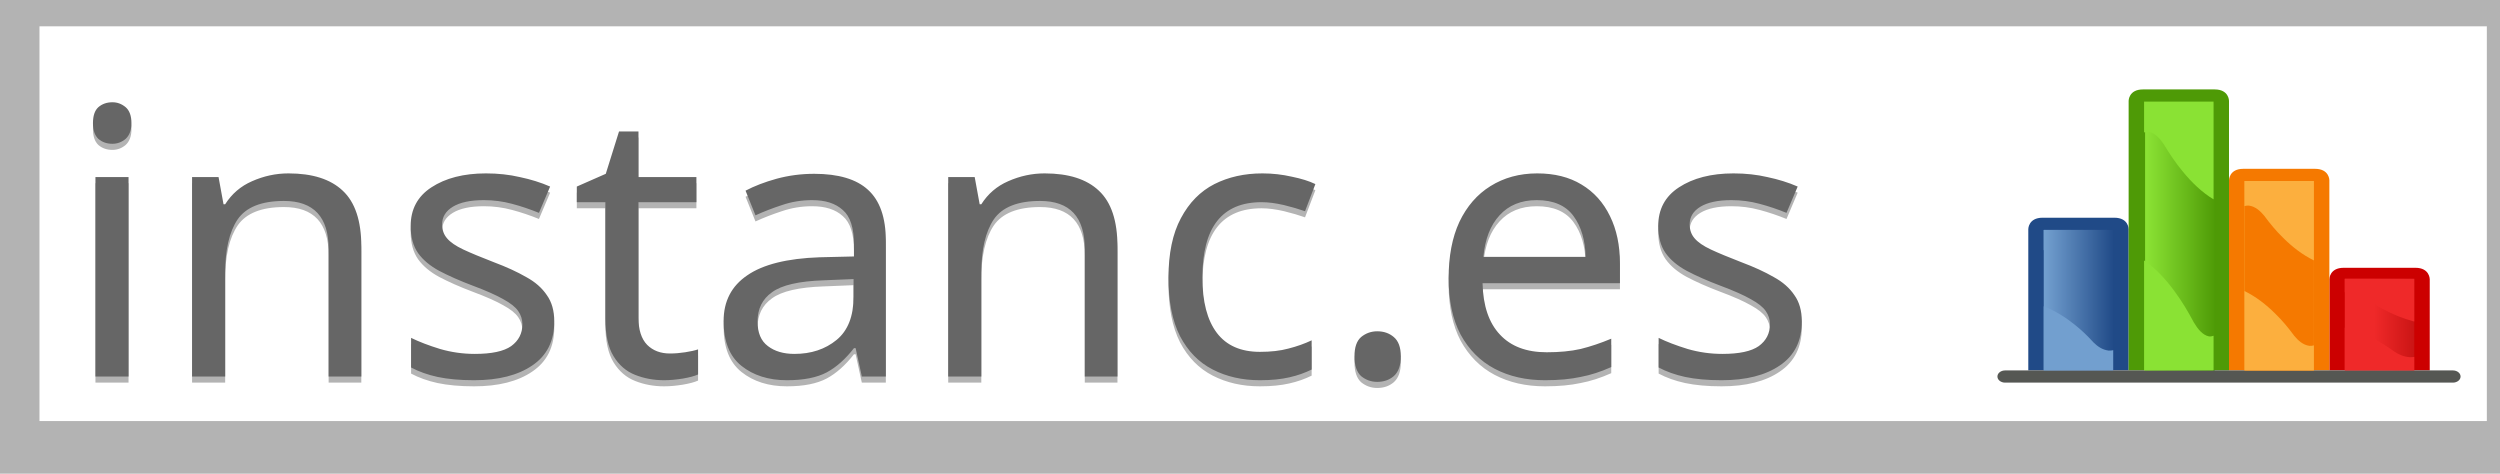
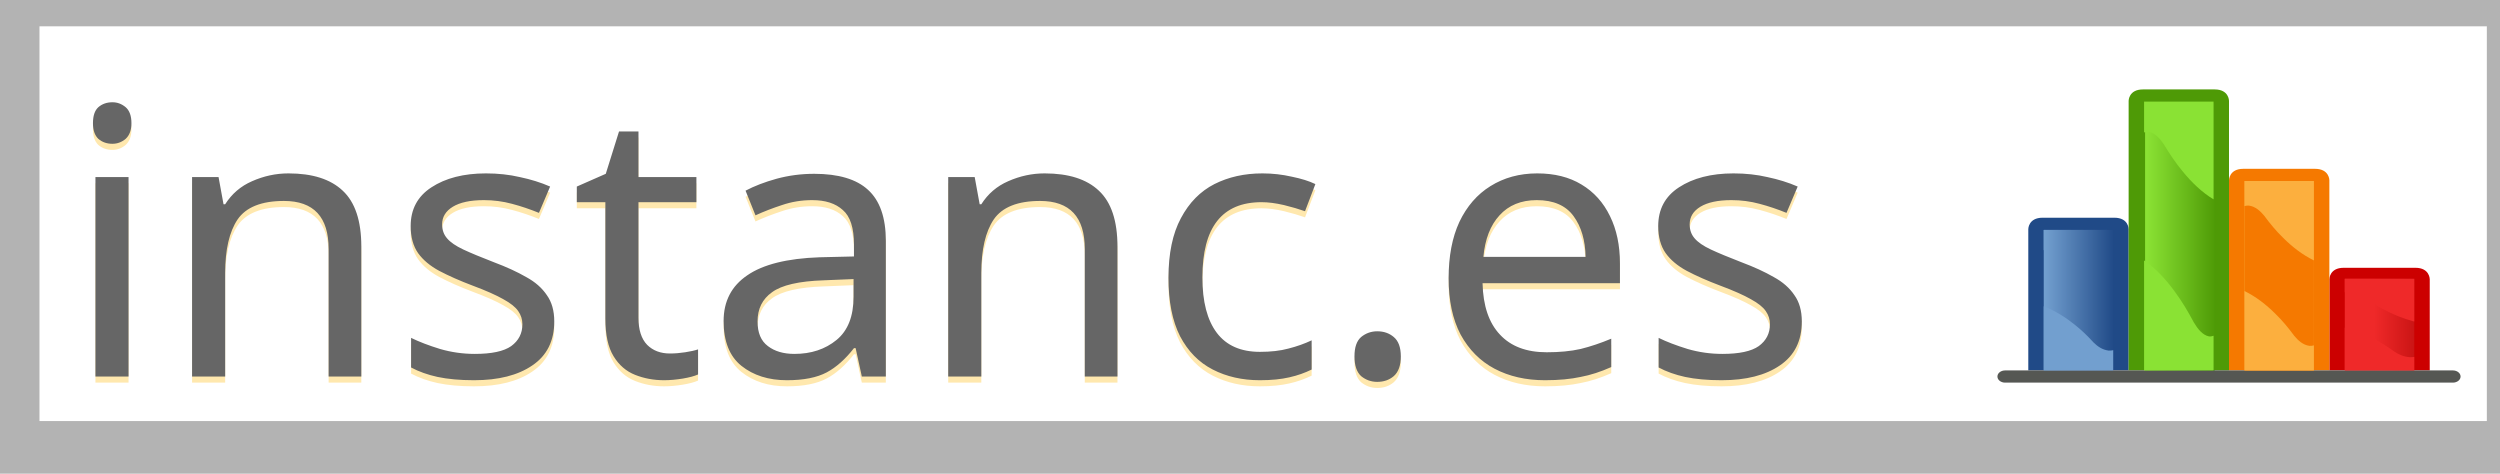
<svg xmlns="http://www.w3.org/2000/svg" version="1.1" id="Layer_1" x="0px" y="0px" width="95px" height="18px" viewBox="0 0 95 18" enable-background="new 0 0 95 18" xml:space="preserve">
  <rect x="0.5" fill="none" stroke="#B3B3B3" stroke-width="2" stroke-miterlimit="10" width="95" height="17" />
  <g>
    <polygon id="rect3465" fill="#427BC3" points="80.008,4.674 81.768,4.674 81.768,4.674  " />
    <path id="path2430" fill="#204A87" d="M77.075,8.706c0,0,0-0.433,0.545-0.433c1.09,0,1.634,0,2.724,0   c0.545,0,0.545,0.433,0.545,0.433c0,0.867,0,5.37,0,5.37h-3.814C77.075,11.476,77.075,13.51,77.075,8.706L77.075,8.706z" />
    <path id="rect3240" fill="#CC0000" d="M88.516,10.609c0,0,0-0.433,0.545-0.433c1.09,0,1.634,0,2.724,0   c0.545,0,0.545,0.433,0.545,0.433c0,0.867,0,3.467,0,3.467h-3.814C88.516,11.476,88.516,15.414,88.516,10.609z" />
    <path id="path2428" fill="#4E9A06" d="M80.888,3.831c0,0,0-0.433,0.545-0.433c1.09,0,1.634,0,2.724,0   c0.545,0,0.545,0.433,0.545,0.433c0,0.867,0,10.246,0,10.246h-3.814C80.888,11.476,80.888,8.635,80.888,3.831z" />
    <linearGradient id="rect3242_1_" gradientUnits="userSpaceOnUse" x1="-422.439" y1="94.951" x2="-422.477" y2="94.951" gradientTransform="matrix(69.45 0 0 -270.4167 29422.541 25685.293)">
      <stop offset="0" style="stop-color:#4E9A06" />
      <stop offset="1" style="stop-color:#8AE234" />
    </linearGradient>
    <path id="rect3242" fill="url(#rect3242_1_)" d="M81.513,3.937h2.64v10.215h-2.64C81.513,14.152,81.513,3.937,81.513,3.937z" />
    <path id="path2426" fill="#F57900" d="M84.702,6.848c0,0,0-0.433,0.545-0.433c1.09,0,1.634,0,2.724,0   c0.545,0,0.545,0.433,0.545,0.433c0,0.867,0,7.228,0,7.228h-3.814C84.702,11.476,84.702,11.653,84.702,6.848z" />
    <path id="rect3244" fill="#FCAF3E" d="M85.289,6.879h2.64v7.197h-2.64V6.879z" />
    <linearGradient id="rect3246_1_" gradientUnits="userSpaceOnUse" x1="-425.204" y1="94.798" x2="-425.227" y2="94.798" gradientTransform="matrix(69.45 0 0 -92.1875 29622.18 8751.521)">
      <stop offset="0" style="stop-color:#C91414" />
      <stop offset="1" style="stop-color:#EF2929" />
    </linearGradient>
    <path id="rect3246" fill="url(#rect3246_1_)" d="M89.102,10.594h2.64v3.482h-2.64V10.594z" />
    <linearGradient id="rect3250_1_" gradientUnits="userSpaceOnUse" x1="-421.074" y1="94.875" x2="-421.036" y2="94.875" gradientTransform="matrix(69.45 0 0 -141.3542 29321.227 13422.354)">
      <stop offset="0" style="stop-color:#729FCF" />
      <stop offset="1" style="stop-color:#204A87" />
    </linearGradient>
    <path id="rect3250" fill="url(#rect3250_1_)" d="M77.662,8.737h2.64v5.339h-2.64C77.662,14.076,77.662,8.737,77.662,8.737z" />
    <path id="rect3252" fill="#555753" d="M76.195,14.076h17.014c0.163,0,0.293,0.104,0.293,0.232s-0.131,0.232-0.293,0.232H76.195   c-0.163,0-0.293-0.104-0.293-0.232S76.032,14.076,76.195,14.076z" />
    <linearGradient id="path2432_1_" gradientUnits="userSpaceOnUse" x1="-407.389" y1="109.912" x2="-407.427" y2="109.912" gradientTransform="matrix(69.45 0 0 -190.5208 28341.207 20951.002)">
      <stop offset="0" style="stop-color:#F57900" />
      <stop offset="1" style="stop-color:#FCAF3E" />
    </linearGradient>
    <path id="path2432" fill="url(#path2432_1_)" d="M85.289,6.879h2.64v7.197h-2.64V6.879z" />
    <linearGradient id="path3584_1_" gradientUnits="userSpaceOnUse" x1="-421.074" y1="93.558" x2="-421.036" y2="93.558" gradientTransform="matrix(69.45 0 0 -64.5312 29321.227 6047.354)">
      <stop offset="0" style="stop-color:#729FCF" />
      <stop offset="1" style="stop-color:#204A87" />
    </linearGradient>
    <path id="path3584" fill="url(#path3584_1_)" d="M77.662,8.737v0.769c0.055-0.012,0.112-0.019,0.174-0.015   c0.242,0.027,0.43,0.166,0.578,0.312c0.217,0.239,0.451,0.467,0.715,0.675c0.342,0.275,0.735,0.524,1.173,0.696V8.737   C80.302,8.737,77.662,8.737,77.662,8.737z" />
    <linearGradient id="path3600_1_" gradientUnits="userSpaceOnUse" x1="-407.839" y1="14.297" x2="-407.877" y2="14.297" gradientTransform="matrix(-69.45 0 0 64.5312 -28183.373 -909.729)">
      <stop offset="0" style="stop-color:#729FCF" />
      <stop offset="1" style="stop-color:#204A87" />
    </linearGradient>
    <path id="path3600" fill="url(#path3600_1_)" d="M80.302,14.076v-0.769c-0.055,0.012-0.112,0.019-0.174,0.015   c-0.242-0.027-0.43-0.166-0.578-0.312c-0.217-0.239-0.451-0.467-0.715-0.675c-0.342-0.275-0.735-0.524-1.173-0.696v2.438H80.302z" />
    <linearGradient id="path3624_1_" gradientUnits="userSpaceOnUse" x1="-434.986" y1="70.021" x2="-435.024" y2="70.021" gradientTransform="matrix(69.45 0 0 -149.8413 30324.391 10497.823)">
      <stop offset="0" style="stop-color:#4E9A06" />
      <stop offset="1" style="stop-color:#8AE234" />
    </linearGradient>
    <path id="path3624" fill="url(#path3624_1_)" d="M81.475,3.861v1.172c0.055-0.018,0.112-0.03,0.174-0.022   c0.242,0.042,0.43,0.254,0.578,0.475c0.217,0.364,0.451,0.711,0.715,1.028c0.342,0.42,0.735,0.798,1.173,1.061V3.861   C84.115,3.861,81.475,3.861,81.475,3.861z" />
    <linearGradient id="path3662_1_" gradientUnits="userSpaceOnUse" x1="-394.036" y1="35.763" x2="-393.998" y2="35.763" gradientTransform="matrix(-69.45 0 0 189.6433 -27180.207 -6770.237)">
      <stop offset="0" style="stop-color:#4E9A06" />
      <stop offset="1" style="stop-color:#8AE234" />
    </linearGradient>
    <path id="path3662" fill="url(#path3662_1_)" d="M84.115,14.076v-1.318c-0.055,0.02-0.112,0.033-0.174,0.025   c-0.242-0.047-0.43-0.285-0.578-0.535c-0.217-0.409-0.451-0.8-0.715-1.157c-0.342-0.472-0.735-0.898-1.173-1.194v4.179H84.115z" />
    <linearGradient id="path3666_1_" gradientUnits="userSpaceOnUse" x1="-448.928" y1="81.695" x2="-448.974" y2="81.695" gradientTransform="matrix(69.45 0 0 -98.919 31327.557 8089.569)">
      <stop offset="0" style="stop-color:#F57900" />
      <stop offset="1" style="stop-color:#FCAF3E" />
    </linearGradient>
    <path id="path3666" fill="url(#path3666_1_)" d="M85.289,6.879v0.952c0.055-0.014,0.112-0.024,0.174-0.018   c0.242,0.034,0.43,0.206,0.578,0.386c0.217,0.296,0.451,0.578,0.715,0.835c0.342,0.341,0.735,0.649,1.173,0.862V6.879H85.289z" />
    <linearGradient id="path3670_1_" gradientUnits="userSpaceOnUse" x1="-380.204" y1="24.191" x2="-380.158" y2="24.191" gradientTransform="matrix(-69.45 0 0 98.919 -26177.041 -2380.381)">
      <stop offset="0" style="stop-color:#F57900" />
      <stop offset="1" style="stop-color:#FCAF3E" />
    </linearGradient>
    <path id="path3670" fill="url(#path3670_1_)" d="M87.929,14.076v-0.952c-0.055,0.014-0.112,0.024-0.174,0.018   c-0.242-0.034-0.43-0.206-0.578-0.386c-0.217-0.296-0.451-0.578-0.715-0.835c-0.342-0.341-0.735-0.649-1.173-0.862v3.018H87.929z" />
    <linearGradient id="path3674_1_" gradientUnits="userSpaceOnUse" x1="-366.356" y1="-11.318" x2="-366.343" y2="-11.318" gradientTransform="matrix(-69.45 0 0 28.6806 -25173.879 337.8752)">
      <stop offset="0" style="stop-color:#C91414" />
      <stop offset="1" style="stop-color:#EF2929" />
    </linearGradient>
    <path id="path3674" fill="url(#path3674_1_)" d="M91.742,14.076v-0.513c-0.055,0.008-0.112,0.013-0.174,0.01   c-0.242-0.018-0.43-0.111-0.578-0.208c-0.217-0.159-0.451-0.311-0.715-0.45c-0.342-0.184-0.735-0.349-1.173-0.464v1.625H91.742z" />
    <linearGradient id="path3678_1_" gradientUnits="userSpaceOnUse" x1="-462.886" y1="119.169" x2="-462.924" y2="119.169" gradientTransform="matrix(69.45 0 0 -28.6806 32330.731 3429.229)">
      <stop offset="0" style="stop-color:#C91414" />
      <stop offset="1" style="stop-color:#EF2929" />
    </linearGradient>
    <path id="path3678" fill="url(#path3678_1_)" d="M89.102,10.594v0.513c0.055-0.008,0.112-0.013,0.174-0.01   c0.242,0.018,0.43,0.111,0.578,0.208c0.217,0.159,0.451,0.311,0.715,0.45c0.342,0.184,0.735,0.349,1.173,0.464v-1.625H89.102z" />
  </g>
-   <text transform="matrix(1.0064 0 0 1 2.416 14.5399)" fill="#B3B3B3" font-family="'Montserrat-Bold'" font-size="14.141">instanc.es</text>
-   <text transform="matrix(1.0064 0 0 1 2.416 14.3078)" fill="#666666" font-family="'Montserrat-Bold'" font-size="14.141">instanc.es</text>
+   <text transform="matrix(1.0064 0 0 1 2.416 14.5399)" fill="#FFE8AE" font-family="'Montserrat-Regular'" font-size="14.141">instanc.es</text>
+   <text transform="matrix(1.0064 0 0 1 2.416 14.3078)" fill="#666666" font-family="'Montserrat-Regular'" font-size="14.141">instanc.es</text>
</svg>
